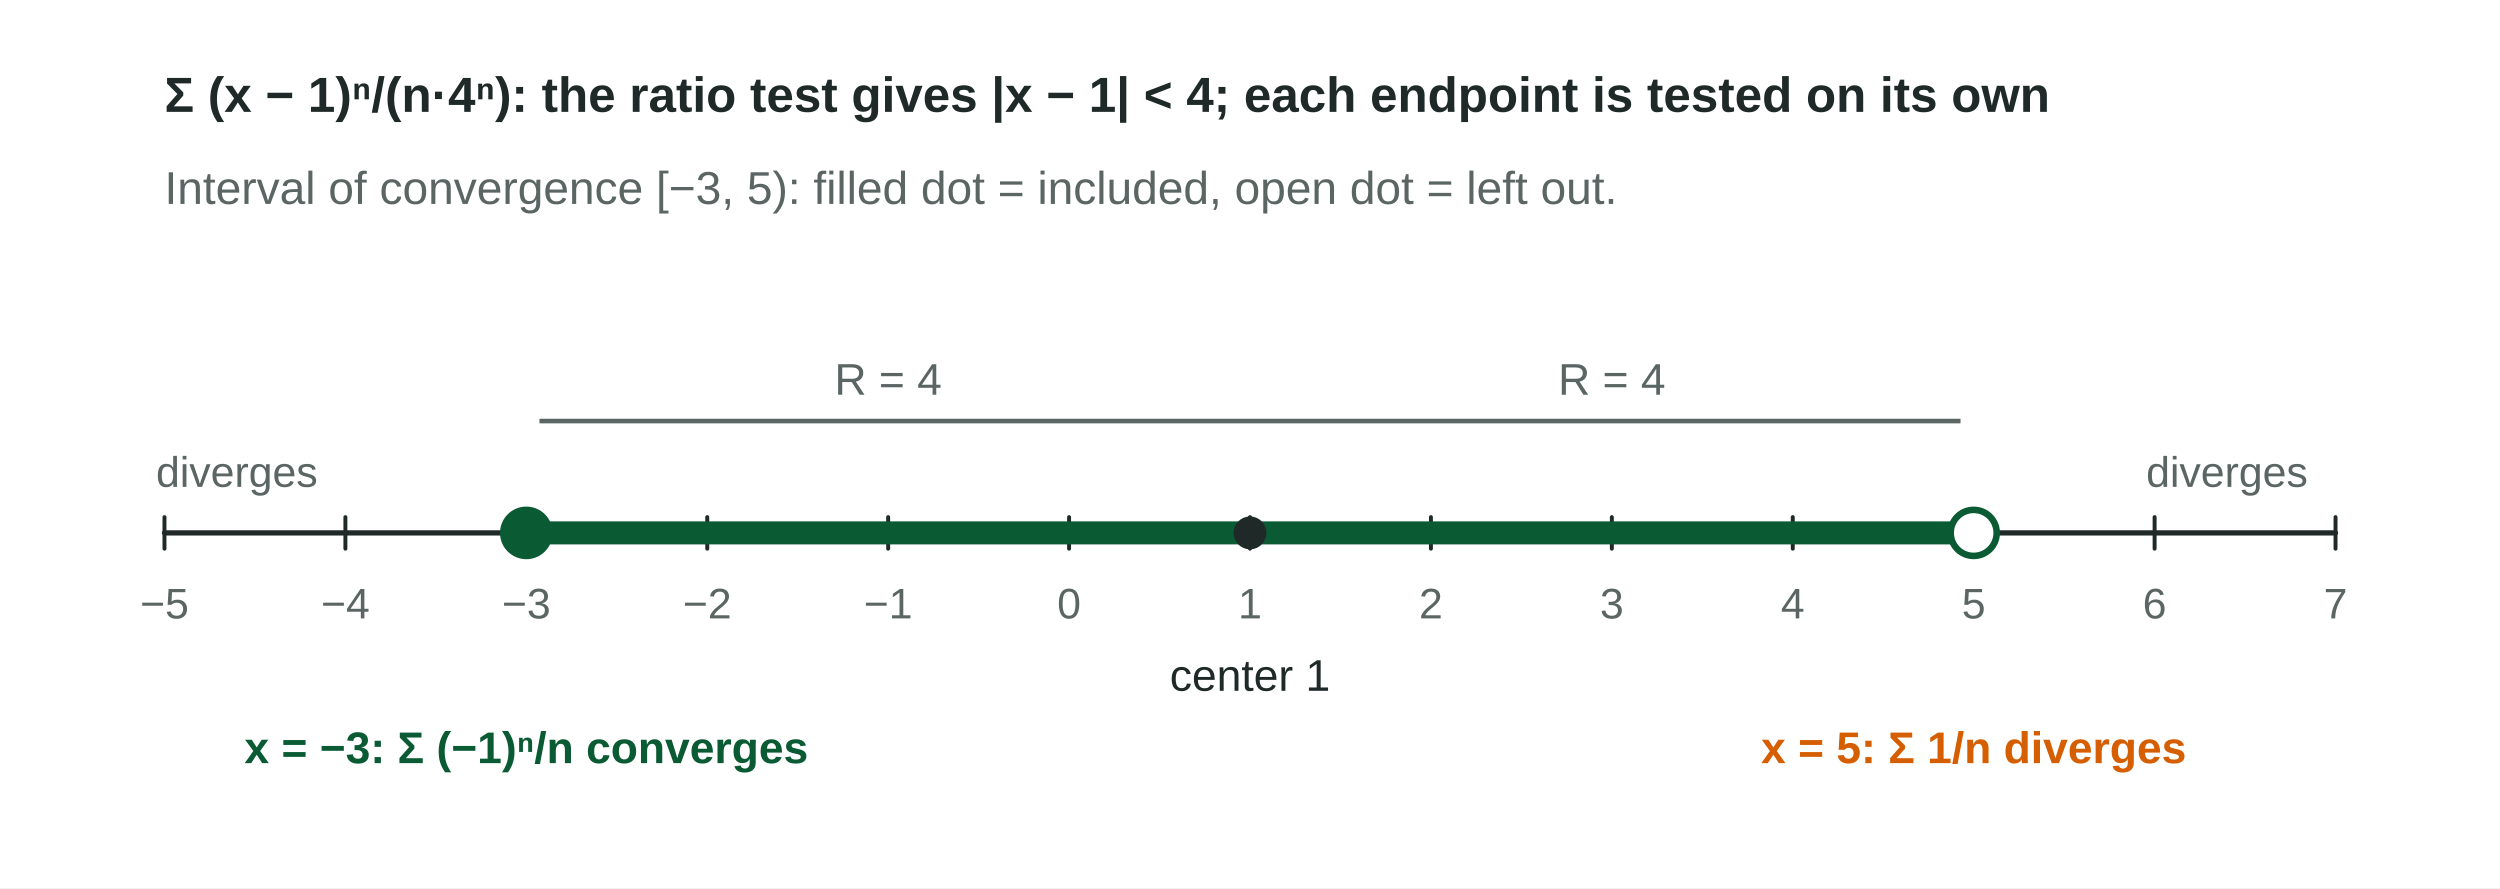
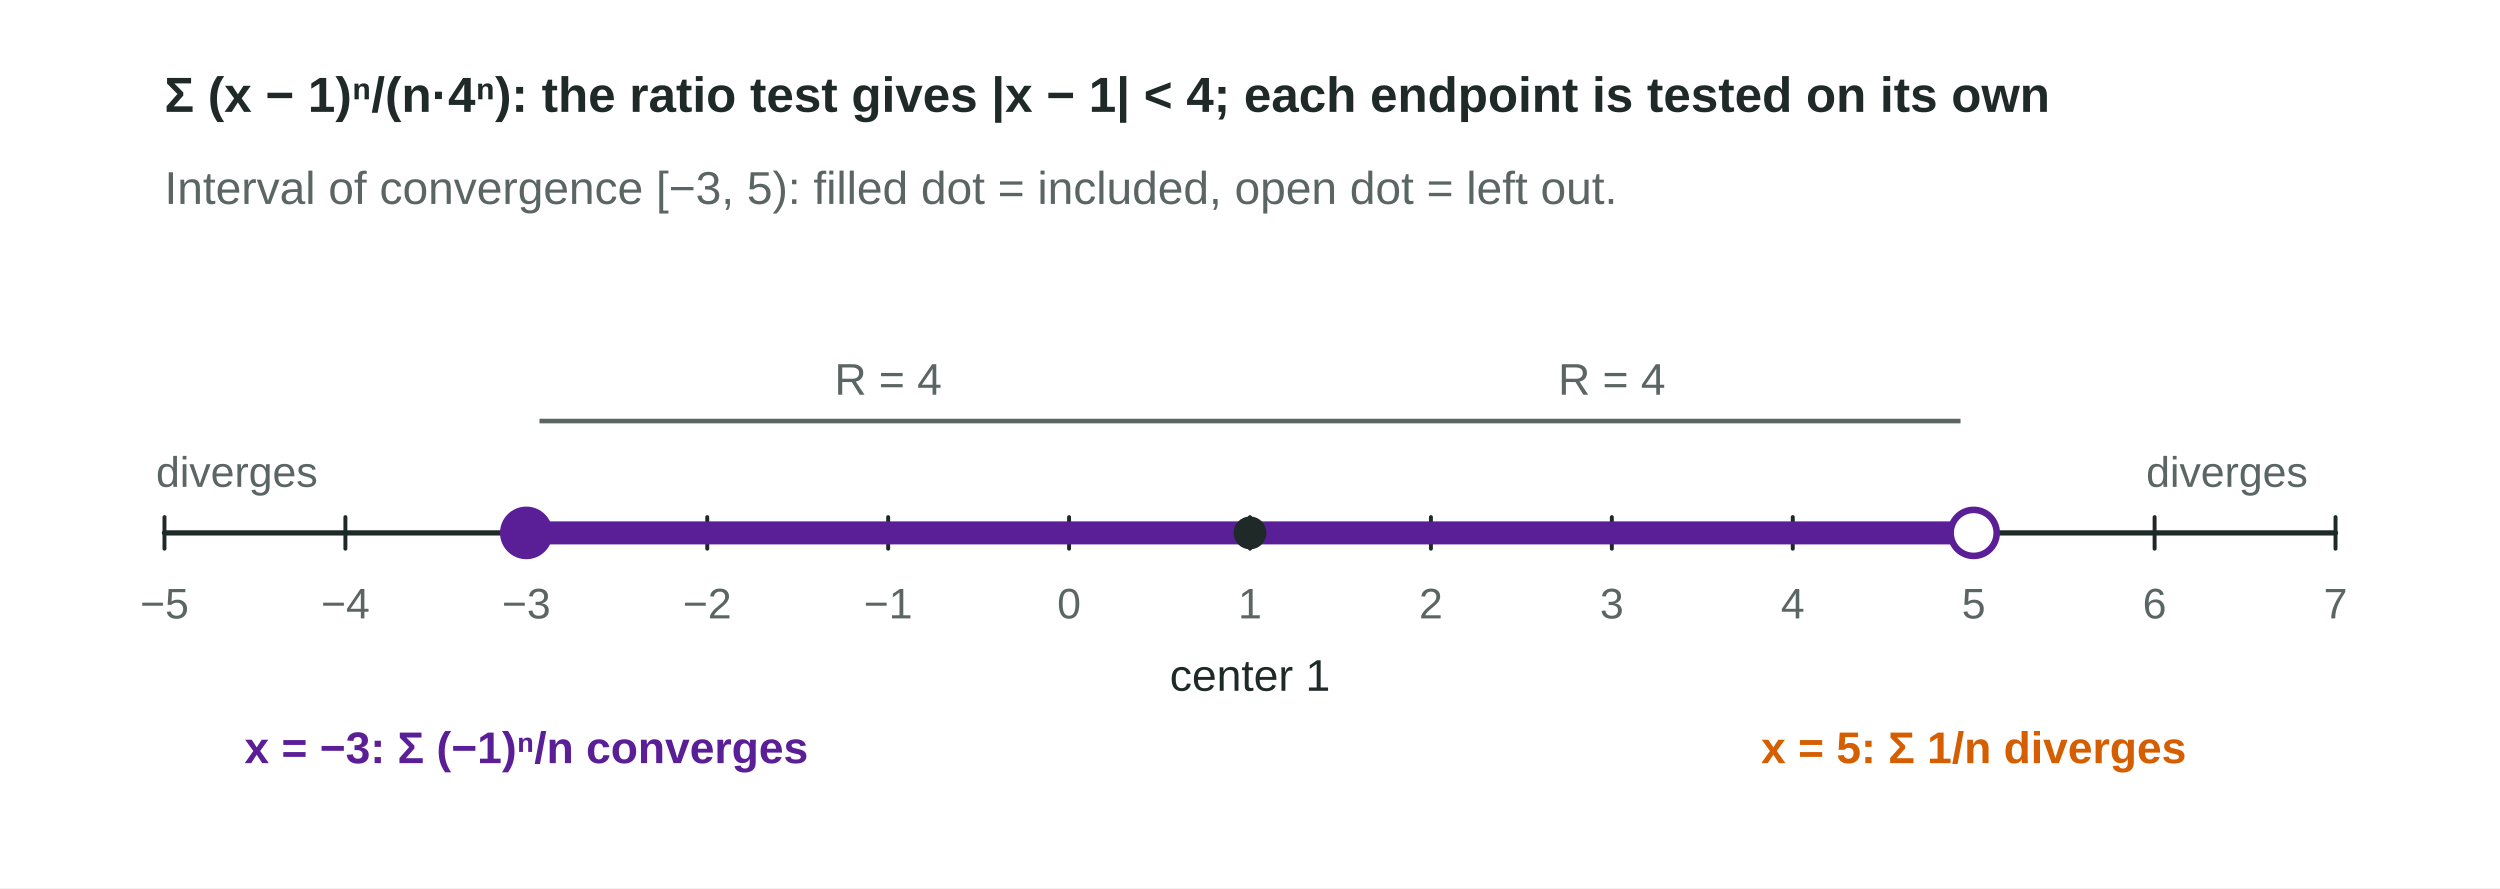
<svg xmlns="http://www.w3.org/2000/svg" viewBox="0 0 760 270" width="760" height="270" role="img" aria-labelledby="interval-number-line-t interval-number-line-d">
  <rect width="760" height="270" fill="#fff" />
  <line x1="50" y1="162" x2="710" y2="162" stroke="#1F2A28" stroke-width="1.6" stroke-linecap="round" />
  <line x1="50" y1="166.8" x2="50" y2="157.2" stroke="#1F2A28" stroke-width="1.2" stroke-linecap="round" />
  <text x="50" y="188" font-family="Arial, Helvetica, sans-serif" font-size="13" fill="#5B6664" text-anchor="middle" font-weight="normal">
    <tspan>−5</tspan>
  </text>
  <line x1="105" y1="166.8" x2="105" y2="157.2" stroke="#1F2A28" stroke-width="1.2" stroke-linecap="round" />
  <text x="105" y="188" font-family="Arial, Helvetica, sans-serif" font-size="13" fill="#5B6664" text-anchor="middle" font-weight="normal">
    <tspan>−4</tspan>
  </text>
  <line x1="160" y1="166.8" x2="160" y2="157.2" stroke="#1F2A28" stroke-width="1.2" stroke-linecap="round" />
  <text x="160" y="188" font-family="Arial, Helvetica, sans-serif" font-size="13" fill="#5B6664" text-anchor="middle" font-weight="normal">
    <tspan>−3</tspan>
  </text>
  <line x1="215" y1="166.8" x2="215" y2="157.2" stroke="#1F2A28" stroke-width="1.2" stroke-linecap="round" />
  <text x="215" y="188" font-family="Arial, Helvetica, sans-serif" font-size="13" fill="#5B6664" text-anchor="middle" font-weight="normal">
    <tspan>−2</tspan>
  </text>
  <line x1="270" y1="166.8" x2="270" y2="157.2" stroke="#1F2A28" stroke-width="1.2" stroke-linecap="round" />
  <text x="270" y="188" font-family="Arial, Helvetica, sans-serif" font-size="13" fill="#5B6664" text-anchor="middle" font-weight="normal">
    <tspan>−1</tspan>
  </text>
  <line x1="325" y1="166.8" x2="325" y2="157.2" stroke="#1F2A28" stroke-width="1.2" stroke-linecap="round" />
  <text x="325" y="188" font-family="Arial, Helvetica, sans-serif" font-size="13" fill="#5B6664" text-anchor="middle" font-weight="normal">
    <tspan>0</tspan>
  </text>
  <line x1="380" y1="166.8" x2="380" y2="157.2" stroke="#1F2A28" stroke-width="1.2" stroke-linecap="round" />
  <text x="380" y="188" font-family="Arial, Helvetica, sans-serif" font-size="13" fill="#5B6664" text-anchor="middle" font-weight="normal">
    <tspan>1</tspan>
  </text>
  <line x1="435" y1="166.8" x2="435" y2="157.2" stroke="#1F2A28" stroke-width="1.2" stroke-linecap="round" />
  <text x="435" y="188" font-family="Arial, Helvetica, sans-serif" font-size="13" fill="#5B6664" text-anchor="middle" font-weight="normal">
    <tspan>2</tspan>
  </text>
  <line x1="490" y1="166.8" x2="490" y2="157.2" stroke="#1F2A28" stroke-width="1.2" stroke-linecap="round" />
  <text x="490" y="188" font-family="Arial, Helvetica, sans-serif" font-size="13" fill="#5B6664" text-anchor="middle" font-weight="normal">
    <tspan>3</tspan>
  </text>
  <line x1="545" y1="166.8" x2="545" y2="157.2" stroke="#1F2A28" stroke-width="1.2" stroke-linecap="round" />
  <text x="545" y="188" font-family="Arial, Helvetica, sans-serif" font-size="13" fill="#5B6664" text-anchor="middle" font-weight="normal">
    <tspan>4</tspan>
  </text>
  <line x1="600" y1="166.8" x2="600" y2="157.2" stroke="#1F2A28" stroke-width="1.2" stroke-linecap="round" />
  <text x="600" y="188" font-family="Arial, Helvetica, sans-serif" font-size="13" fill="#5B6664" text-anchor="middle" font-weight="normal">
    <tspan>5</tspan>
  </text>
  <line x1="655" y1="166.8" x2="655" y2="157.2" stroke="#1F2A28" stroke-width="1.2" stroke-linecap="round" />
  <text x="655" y="188" font-family="Arial, Helvetica, sans-serif" font-size="13" fill="#5B6664" text-anchor="middle" font-weight="normal">
    <tspan>6</tspan>
  </text>
  <line x1="710" y1="166.8" x2="710" y2="157.2" stroke="#1F2A28" stroke-width="1.2" stroke-linecap="round" />
  <text x="710" y="188" font-family="Arial, Helvetica, sans-serif" font-size="13" fill="#5B6664" text-anchor="middle" font-weight="normal">
    <tspan>7</tspan>
  </text>
-   <line x1="160" y1="162" x2="600" y2="162" stroke="#0A5A34" stroke-width="7" stroke-linecap="butt" />
-   <circle cx="160" cy="162" r="7" fill="#0A5A34" stroke="#0A5A34" stroke-width="2" />
-   <circle cx="600" cy="162" r="7" fill="#fff" stroke="#0A5A34" stroke-width="2" />
+   <line x1="160" y1="162" x2="600" y2="162" stroke="#5A1E96" stroke-width="7" stroke-linecap="butt" />
+   <circle cx="160" cy="162" r="7" fill="#5A1E96" stroke="#5A1E96" stroke-width="2" />
+   <circle cx="600" cy="162" r="7" fill="#fff" stroke="#5A1E96" stroke-width="2" />
  <circle cx="380" cy="162" r="4" fill="#1F2A28" stroke="#1F2A28" stroke-width="2" />
  <g stroke="#5B6664" stroke-width="1.4" fill="none">
    <line x1="380" y1="128" x2="596" y2="128" />
    <line x1="380" y1="128" x2="164" y2="128" />
  </g>
  <text x="490" y="120" font-family="Arial, Helvetica, sans-serif" font-size="13.5" fill="#5B6664" text-anchor="middle" font-weight="normal">
    <tspan>R = 4</tspan>
  </text>
  <text x="270" y="120" font-family="Arial, Helvetica, sans-serif" font-size="13.5" fill="#5B6664" text-anchor="middle" font-weight="normal">
    <tspan>R = 4</tspan>
  </text>
  <text x="380" y="210" font-family="Arial, Helvetica, sans-serif" font-size="13.5" fill="#1F2A28" text-anchor="middle" font-weight="normal">
    <tspan>center 1</tspan>
  </text>
-   <text x="160" y="232" font-family="Arial, Helvetica, sans-serif" font-size="13.5" fill="#0A5A34" text-anchor="middle" font-weight="bold">
+   <text x="160" y="232" font-family="Arial, Helvetica, sans-serif" font-size="13.5" fill="#5A1E96" text-anchor="middle" font-weight="bold">
    <tspan>x = −3: Σ (−1)ⁿ/n converges</tspan>
  </text>
  <text x="600" y="232" font-family="Arial, Helvetica, sans-serif" font-size="13.5" fill="#D55E00" text-anchor="middle" font-weight="bold">
    <tspan>x = 5: Σ 1/n diverges</tspan>
  </text>
  <text x="72" y="148" font-family="Arial, Helvetica, sans-serif" font-size="13" fill="#5B6664" text-anchor="middle" font-weight="normal">
    <tspan>diverges</tspan>
  </text>
  <text x="677" y="148" font-family="Arial, Helvetica, sans-serif" font-size="13" fill="#5B6664" text-anchor="middle" font-weight="normal">
    <tspan>diverges</tspan>
  </text>
  <text x="50" y="34" font-family="Arial, Helvetica, sans-serif" font-size="15" fill="#1F2A28" text-anchor="start" font-weight="bold">
    <tspan>Σ (x − 1)ⁿ/(n·4ⁿ): the ratio test gives |x − 1| &lt; 4; each endpoint is tested on its own</tspan>
  </text>
  <text x="50" y="62" font-family="Arial, Helvetica, sans-serif" font-size="14" fill="#5B6664" text-anchor="start" font-weight="normal">
    <tspan>Interval of convergence [−3, 5): filled dot = included, open dot = left out.</tspan>
  </text>
</svg>
